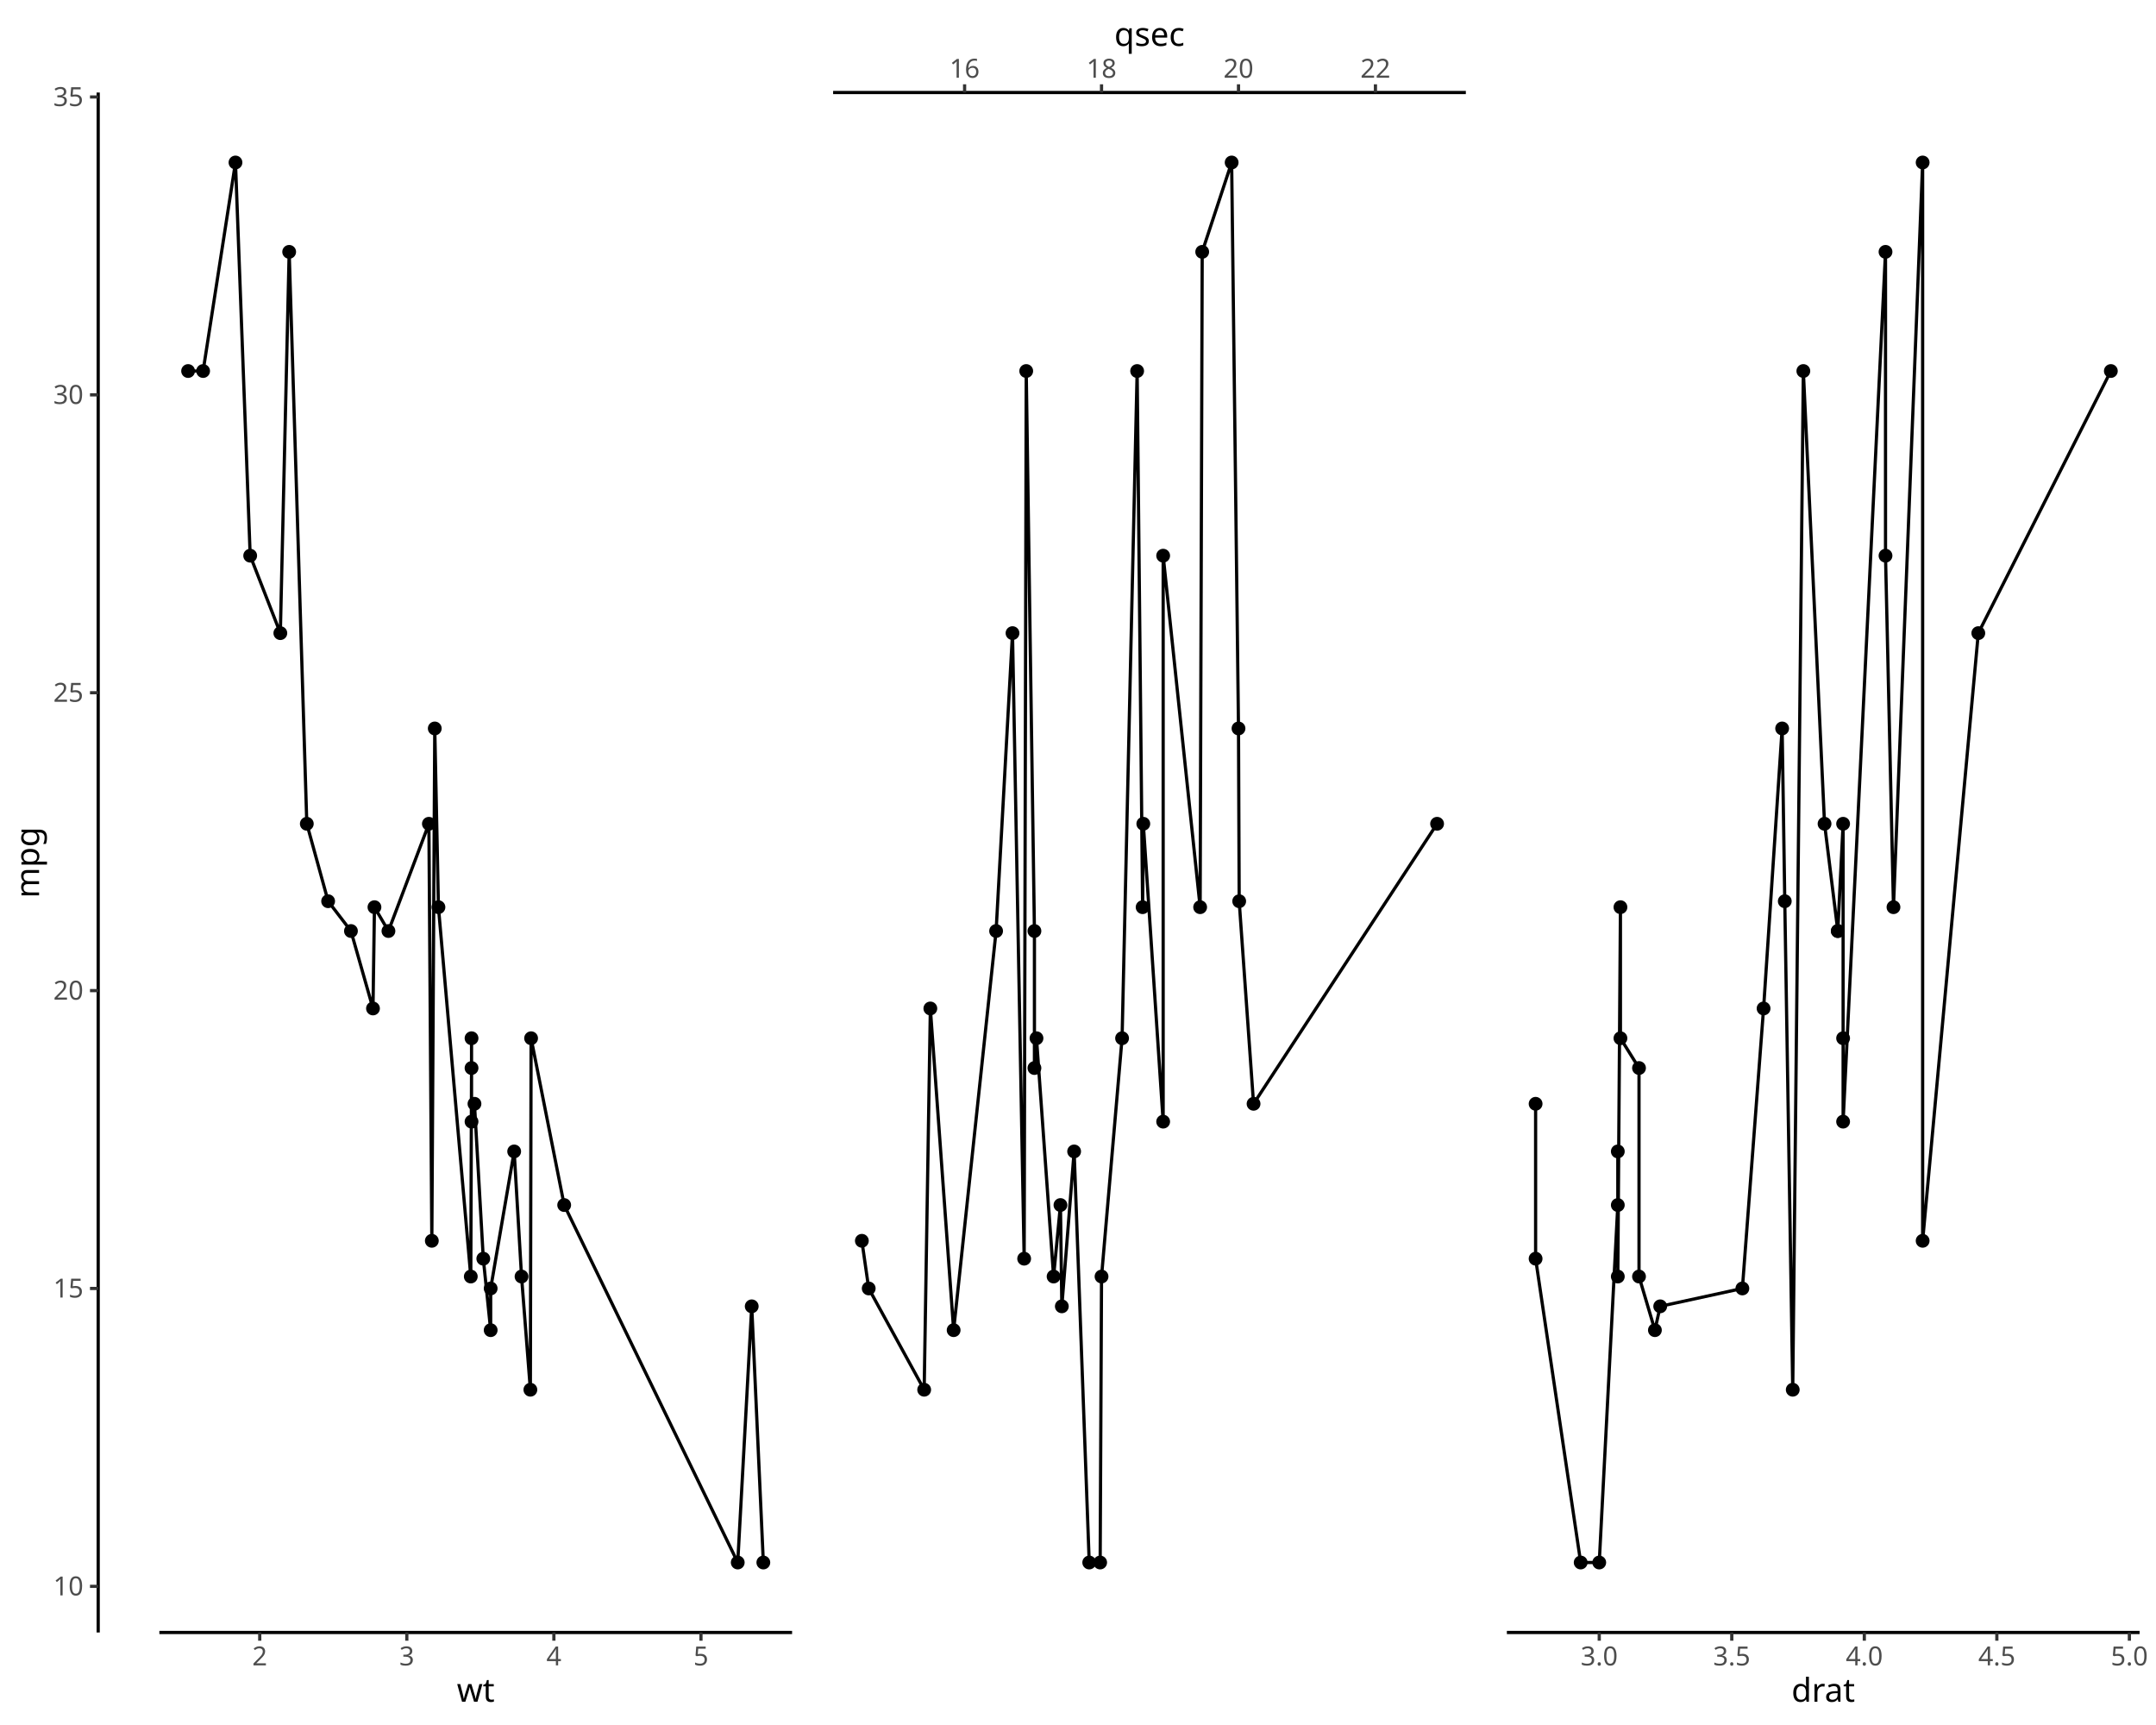
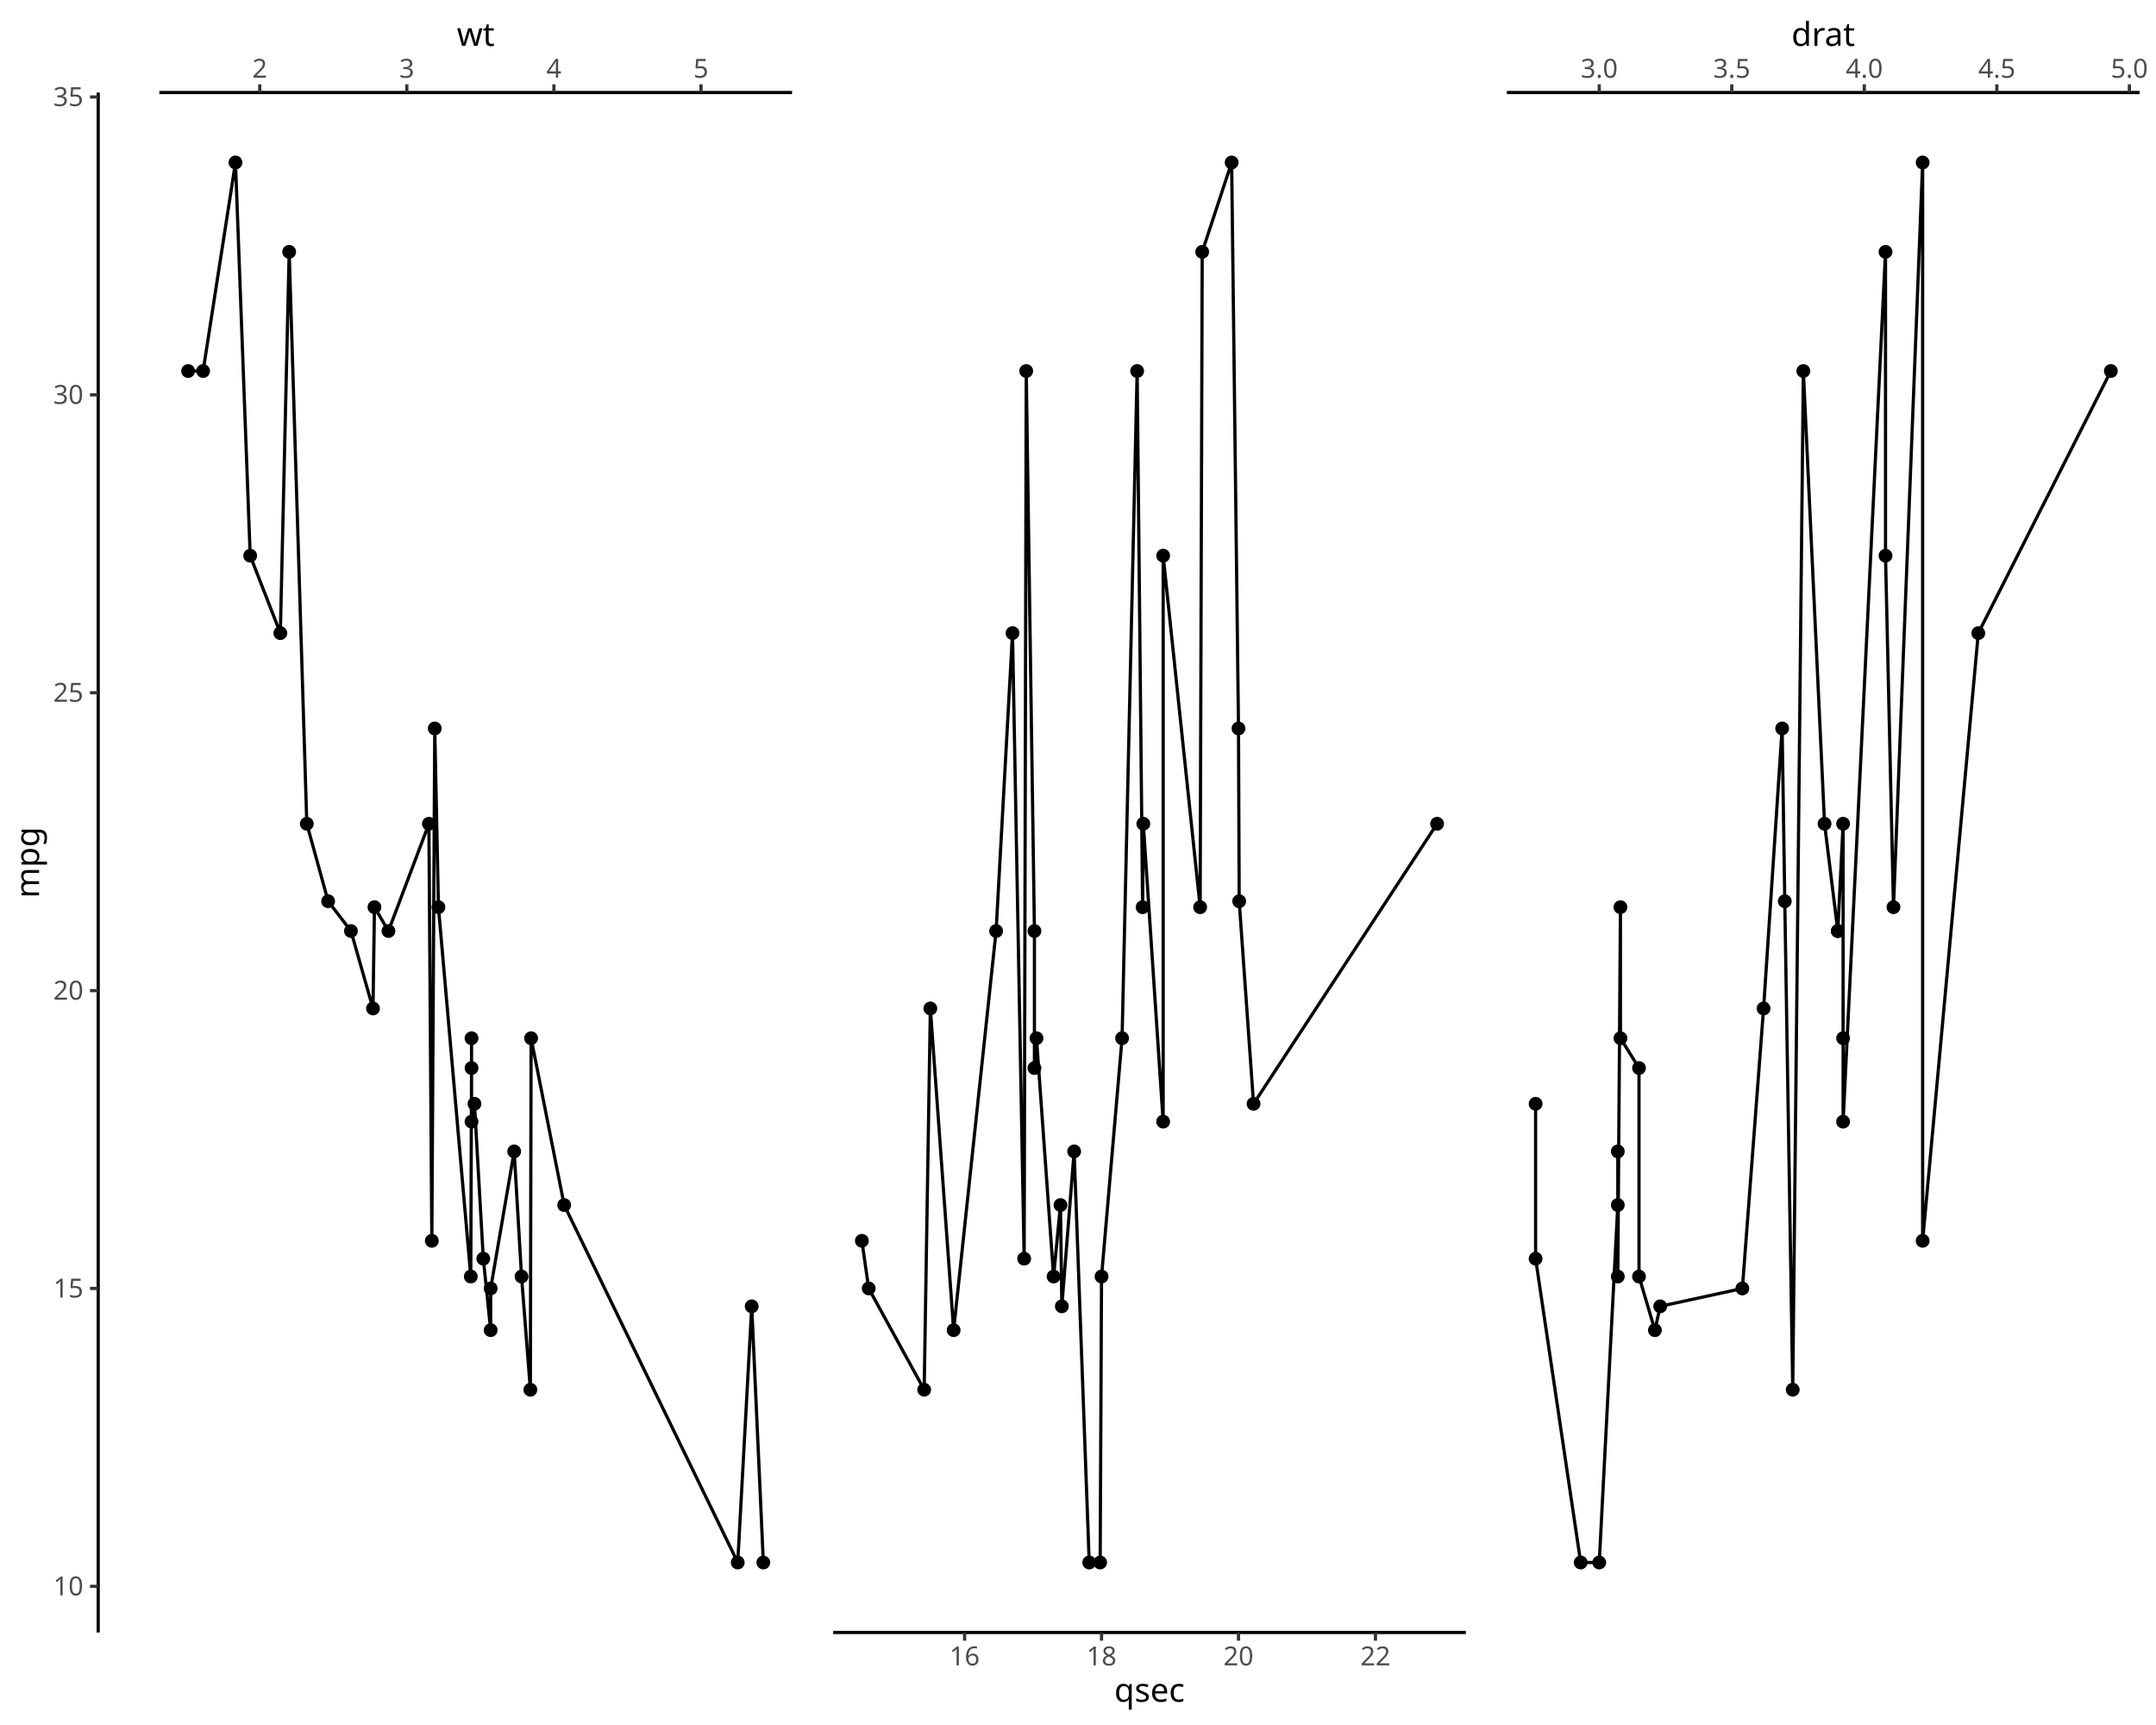
<svg xmlns="http://www.w3.org/2000/svg" class="svglite" data-engine-version="2.0" width="720.00pt" height="576.00pt" viewBox="0 0 720.00 576.00">
  <defs>
    <style type="text/css">
    .svglite line, .svglite polyline, .svglite polygon, .svglite path, .svglite rect, .svglite circle {
      fill: none;
      stroke: #000000;
      stroke-linecap: round;
      stroke-linejoin: round;
      stroke-miterlimit: 10.00;
    }
  </style>
  </defs>
  <rect width="100%" height="100%" style="stroke: none; fill: #FFFFFF;" />
  <defs>
    <clipPath id="cpMC4wMHw3MjAuMDB8MC4wMHw1NzYuMDA=">
      <rect x="0.00" y="0.00" width="720.00" height="576.00" />
    </clipPath>
  </defs>
  <g clip-path="url(#cpMC4wMHw3MjAuMDB8MC4wMHw1NzYuMDA=)">
</g>
  <defs>
    <clipPath id="cpNDk1LjAwfDcyMC4wMHwwLjAwfDU3Ni4wMA==">
      <rect x="495.00" y="0.00" width="225.00" height="576.00" />
    </clipPath>
  </defs>
  <g clip-path="url(#cpNDk1LjAwfDcyMC4wMHwwLjAwfDU3Ni4wMA==)">
</g>
  <g clip-path="url(#cpMC4wMHw3MjAuMDB8MC4wMHw1NzYuMDA=)">
</g>
  <defs>
    <clipPath id="cpNTAzLjIyfDcxNC41MnwzMC44OXw1NDUuMTE=">
      <rect x="503.22" y="30.89" width="211.30" height="514.22" />
    </clipPath>
  </defs>
  <g clip-path="url(#cpNTAzLjIyfDcxNC41MnwzMC44OXw1NDUuMTE=)">
    <polyline points="512.82,368.57 512.82,420.29 527.87,521.74 534.07,521.74 540.27,402.38 540.27,384.48 540.27,426.25 541.15,302.92 541.15,346.68 547.35,356.63 547.35,426.25 552.66,444.16 554.43,436.20 581.87,430.23 588.95,336.74 595.15,243.24 596.03,300.93 598.69,464.05 602.23,123.89 609.31,275.07 613.74,310.88 613.74,310.88 615.51,275.07 615.51,346.68 615.51,374.53 629.67,84.10 629.67,185.55 632.33,302.92 642.07,54.26 642.07,414.32 660.66,211.41 704.92,123.89 " style="stroke-width: 1.07; stroke-linecap: butt;" />
    <circle cx="613.74" cy="310.88" r="1.95" style="stroke-width: 0.71; fill: #000000;" />
    <circle cx="613.74" cy="310.88" r="1.95" style="stroke-width: 0.71; fill: #000000;" />
    <circle cx="609.31" cy="275.07" r="1.95" style="stroke-width: 0.71; fill: #000000;" />
    <circle cx="541.15" cy="302.92" r="1.95" style="stroke-width: 0.71; fill: #000000;" />
    <circle cx="547.35" cy="356.63" r="1.95" style="stroke-width: 0.71; fill: #000000;" />
    <circle cx="512.82" cy="368.57" r="1.95" style="stroke-width: 0.71; fill: #000000;" />
    <circle cx="552.66" cy="444.16" r="1.95" style="stroke-width: 0.71; fill: #000000;" />
    <circle cx="595.15" cy="243.24" r="1.95" style="stroke-width: 0.71; fill: #000000;" />
    <circle cx="615.51" cy="275.07" r="1.95" style="stroke-width: 0.71; fill: #000000;" />
    <circle cx="615.51" cy="346.68" r="1.95" style="stroke-width: 0.71; fill: #000000;" />
    <circle cx="615.51" cy="374.53" r="1.95" style="stroke-width: 0.71; fill: #000000;" />
    <circle cx="540.27" cy="402.38" r="1.95" style="stroke-width: 0.71; fill: #000000;" />
    <circle cx="540.27" cy="384.48" r="1.95" style="stroke-width: 0.71; fill: #000000;" />
    <circle cx="540.27" cy="426.25" r="1.95" style="stroke-width: 0.71; fill: #000000;" />
    <circle cx="527.87" cy="521.74" r="1.95" style="stroke-width: 0.71; fill: #000000;" />
    <circle cx="534.07" cy="521.74" r="1.95" style="stroke-width: 0.71; fill: #000000;" />
    <circle cx="554.43" cy="436.20" r="1.95" style="stroke-width: 0.71; fill: #000000;" />
    <circle cx="629.67" cy="84.10" r="1.95" style="stroke-width: 0.71; fill: #000000;" />
    <circle cx="704.92" cy="123.89" r="1.95" style="stroke-width: 0.71; fill: #000000;" />
    <circle cx="642.07" cy="54.26" r="1.95" style="stroke-width: 0.71; fill: #000000;" />
    <circle cx="596.03" cy="300.93" r="1.95" style="stroke-width: 0.71; fill: #000000;" />
    <circle cx="512.82" cy="420.29" r="1.95" style="stroke-width: 0.71; fill: #000000;" />
    <circle cx="547.35" cy="426.25" r="1.95" style="stroke-width: 0.71; fill: #000000;" />
    <circle cx="598.69" cy="464.05" r="1.95" style="stroke-width: 0.71; fill: #000000;" />
    <circle cx="541.15" cy="346.68" r="1.95" style="stroke-width: 0.71; fill: #000000;" />
    <circle cx="629.67" cy="185.55" r="1.95" style="stroke-width: 0.71; fill: #000000;" />
    <circle cx="660.66" cy="211.41" r="1.95" style="stroke-width: 0.71; fill: #000000;" />
    <circle cx="602.23" cy="123.89" r="1.95" style="stroke-width: 0.71; fill: #000000;" />
    <circle cx="642.07" cy="414.32" r="1.95" style="stroke-width: 0.71; fill: #000000;" />
    <circle cx="588.95" cy="336.74" r="1.95" style="stroke-width: 0.71; fill: #000000;" />
    <circle cx="581.87" cy="430.23" r="1.95" style="stroke-width: 0.71; fill: #000000;" />
    <circle cx="632.33" cy="302.92" r="1.95" style="stroke-width: 0.71; fill: #000000;" />
  </g>
  <g clip-path="url(#cpMC4wMHw3MjAuMDB8MC4wMHw1NzYuMDA=)">
-     <polyline points="503.22,545.11 714.52,545.11 " style="stroke-width: 1.07; stroke-linecap: butt;" />
-     <polyline points="534.07,547.85 534.07,545.11 " style="stroke-width: 1.07; stroke: #333333; stroke-linecap: butt;" />
-     <polyline points="578.33,547.85 578.33,545.11 " style="stroke-width: 1.07; stroke: #333333; stroke-linecap: butt;" />
-     <polyline points="622.59,547.85 622.59,545.11 " style="stroke-width: 1.07; stroke: #333333; stroke-linecap: butt;" />
-     <polyline points="666.85,547.85 666.85,545.11 " style="stroke-width: 1.07; stroke: #333333; stroke-linecap: butt;" />
-     <polyline points="711.11,547.85 711.11,545.11 " style="stroke-width: 1.07; stroke: #333333; stroke-linecap: butt;" />
-     <text x="534.07" y="556.10" text-anchor="middle" style="font-size: 8.80px; fill: #4D4D4D; font-family: sans;" textLength="12.23px" lengthAdjust="spacingAndGlyphs">3.0</text>
-     <text x="578.33" y="556.10" text-anchor="middle" style="font-size: 8.80px; fill: #4D4D4D; font-family: sans;" textLength="12.23px" lengthAdjust="spacingAndGlyphs">3.5</text>
-     <text x="622.59" y="556.10" text-anchor="middle" style="font-size: 8.80px; fill: #4D4D4D; font-family: sans;" textLength="12.23px" lengthAdjust="spacingAndGlyphs">4.0</text>
-     <text x="666.85" y="556.10" text-anchor="middle" style="font-size: 8.80px; fill: #4D4D4D; font-family: sans;" textLength="12.23px" lengthAdjust="spacingAndGlyphs">4.5</text>
-     <text x="711.11" y="556.10" text-anchor="middle" style="font-size: 8.80px; fill: #4D4D4D; font-family: sans;" textLength="12.23px" lengthAdjust="spacingAndGlyphs">5.0</text>
-     <text x="608.87" y="568.24" text-anchor="middle" style="font-size: 11.00px; font-family: sans;" textLength="18.96px" lengthAdjust="spacingAndGlyphs">drat</text>
+     <polyline points="503.22,30.89 714.52,30.89 " style="stroke-width: 1.07; stroke-linecap: butt;" />
+     <polyline points="534.07,28.15 534.07,30.89 " style="stroke-width: 1.07; stroke: #333333; stroke-linecap: butt;" />
+     <polyline points="578.33,28.15 578.33,30.89 " style="stroke-width: 1.07; stroke: #333333; stroke-linecap: butt;" />
+     <polyline points="622.59,28.15 622.59,30.89 " style="stroke-width: 1.07; stroke: #333333; stroke-linecap: butt;" />
+     <polyline points="666.85,28.15 666.85,30.89 " style="stroke-width: 1.07; stroke: #333333; stroke-linecap: butt;" />
+     <polyline points="711.11,28.15 711.11,30.89 " style="stroke-width: 1.07; stroke: #333333; stroke-linecap: butt;" />
+     <text x="534.07" y="25.96" text-anchor="middle" style="font-size: 8.80px; fill: #4D4D4D; font-family: sans;" textLength="12.23px" lengthAdjust="spacingAndGlyphs">3.0</text>
+     <text x="578.33" y="25.96" text-anchor="middle" style="font-size: 8.80px; fill: #4D4D4D; font-family: sans;" textLength="12.23px" lengthAdjust="spacingAndGlyphs">3.5</text>
+     <text x="622.59" y="25.96" text-anchor="middle" style="font-size: 8.80px; fill: #4D4D4D; font-family: sans;" textLength="12.23px" lengthAdjust="spacingAndGlyphs">4.0</text>
+     <text x="666.85" y="25.96" text-anchor="middle" style="font-size: 8.80px; fill: #4D4D4D; font-family: sans;" textLength="12.23px" lengthAdjust="spacingAndGlyphs">4.5</text>
+     <text x="711.11" y="25.96" text-anchor="middle" style="font-size: 8.80px; fill: #4D4D4D; font-family: sans;" textLength="12.23px" lengthAdjust="spacingAndGlyphs">5.0</text>
+     <text x="608.87" y="15.33" text-anchor="middle" style="font-size: 11.00px; font-family: sans;" textLength="18.96px" lengthAdjust="spacingAndGlyphs">drat</text>
  </g>
  <defs>
    <clipPath id="cpMjcwLjAwfDQ5NS4wMHwwLjAwfDU3Ni4wMA==">
      <rect x="270.00" y="0.00" width="225.00" height="576.00" />
    </clipPath>
  </defs>
  <g clip-path="url(#cpMjcwLjAwfDQ5NS4wMHwwLjAwfDU3Ni4wMA==)">
</g>
  <g clip-path="url(#cpMC4wMHw3MjAuMDB8MC4wMHw1NzYuMDA=)">
</g>
  <defs>
    <clipPath id="cpMjc4LjIyfDQ4OS41MnwzMC44OXw1NDUuMTE=">
      <rect x="278.22" y="30.89" width="211.30" height="514.22" />
    </clipPath>
  </defs>
  <g clip-path="url(#cpMjc4LjIyfDQ4OS41MnwzMC44OXw1NDUuMTE=)">
    <polyline points="287.82,414.32 290.11,430.23 308.63,464.05 310.69,336.74 318.47,444.16 332.65,310.88 338.13,211.41 342.02,420.29 342.71,123.89 345.45,310.88 345.45,356.63 346.14,346.68 351.85,426.25 354.14,402.38 354.60,436.20 358.71,384.48 363.75,521.74 367.40,521.74 367.86,426.25 374.72,346.68 379.75,123.89 381.58,302.92 381.81,275.07 388.44,374.53 388.44,185.55 400.79,302.92 401.48,84.10 411.31,54.26 413.60,243.24 413.83,300.93 418.63,368.57 479.92,275.07 " style="stroke-width: 1.07; stroke-linecap: butt;" />
    <circle cx="332.65" cy="310.88" r="1.95" style="stroke-width: 0.71; fill: #000000;" />
    <circle cx="345.45" cy="310.88" r="1.95" style="stroke-width: 0.71; fill: #000000;" />
    <circle cx="381.81" cy="275.07" r="1.95" style="stroke-width: 0.71; fill: #000000;" />
    <circle cx="400.79" cy="302.92" r="1.95" style="stroke-width: 0.71; fill: #000000;" />
    <circle cx="345.45" cy="356.63" r="1.95" style="stroke-width: 0.71; fill: #000000;" />
    <circle cx="418.63" cy="368.57" r="1.95" style="stroke-width: 0.71; fill: #000000;" />
    <circle cx="318.47" cy="444.16" r="1.95" style="stroke-width: 0.71; fill: #000000;" />
    <circle cx="413.60" cy="243.24" r="1.95" style="stroke-width: 0.71; fill: #000000;" />
    <circle cx="479.92" cy="275.07" r="1.95" style="stroke-width: 0.71; fill: #000000;" />
    <circle cx="374.72" cy="346.68" r="1.95" style="stroke-width: 0.71; fill: #000000;" />
    <circle cx="388.44" cy="374.53" r="1.95" style="stroke-width: 0.71; fill: #000000;" />
    <circle cx="354.14" cy="402.38" r="1.95" style="stroke-width: 0.71; fill: #000000;" />
    <circle cx="358.71" cy="384.48" r="1.95" style="stroke-width: 0.71; fill: #000000;" />
    <circle cx="367.86" cy="426.25" r="1.95" style="stroke-width: 0.71; fill: #000000;" />
    <circle cx="367.40" cy="521.74" r="1.95" style="stroke-width: 0.71; fill: #000000;" />
    <circle cx="363.75" cy="521.74" r="1.95" style="stroke-width: 0.71; fill: #000000;" />
    <circle cx="354.60" cy="436.20" r="1.95" style="stroke-width: 0.71; fill: #000000;" />
    <circle cx="401.48" cy="84.10" r="1.95" style="stroke-width: 0.71; fill: #000000;" />
    <circle cx="379.75" cy="123.89" r="1.95" style="stroke-width: 0.71; fill: #000000;" />
    <circle cx="411.31" cy="54.26" r="1.95" style="stroke-width: 0.71; fill: #000000;" />
    <circle cx="413.83" cy="300.93" r="1.95" style="stroke-width: 0.71; fill: #000000;" />
    <circle cx="342.02" cy="420.29" r="1.95" style="stroke-width: 0.71; fill: #000000;" />
    <circle cx="351.85" cy="426.25" r="1.95" style="stroke-width: 0.71; fill: #000000;" />
    <circle cx="308.63" cy="464.05" r="1.95" style="stroke-width: 0.71; fill: #000000;" />
    <circle cx="346.14" cy="346.68" r="1.95" style="stroke-width: 0.71; fill: #000000;" />
    <circle cx="388.44" cy="185.55" r="1.95" style="stroke-width: 0.71; fill: #000000;" />
    <circle cx="338.13" cy="211.41" r="1.95" style="stroke-width: 0.71; fill: #000000;" />
    <circle cx="342.71" cy="123.89" r="1.95" style="stroke-width: 0.71; fill: #000000;" />
    <circle cx="287.82" cy="414.32" r="1.95" style="stroke-width: 0.71; fill: #000000;" />
    <circle cx="310.69" cy="336.74" r="1.95" style="stroke-width: 0.71; fill: #000000;" />
    <circle cx="290.11" cy="430.23" r="1.95" style="stroke-width: 0.71; fill: #000000;" />
    <circle cx="381.58" cy="302.92" r="1.95" style="stroke-width: 0.71; fill: #000000;" />
  </g>
  <g clip-path="url(#cpMC4wMHw3MjAuMDB8MC4wMHw1NzYuMDA=)">
-     <polyline points="278.22,30.89 489.52,30.89 " style="stroke-width: 1.07; stroke-linecap: butt;" />
-     <polyline points="322.13,28.15 322.13,30.89 " style="stroke-width: 1.07; stroke: #333333; stroke-linecap: butt;" />
-     <polyline points="367.86,28.15 367.86,30.89 " style="stroke-width: 1.07; stroke: #333333; stroke-linecap: butt;" />
-     <polyline points="413.60,28.15 413.60,30.89 " style="stroke-width: 1.07; stroke: #333333; stroke-linecap: butt;" />
-     <polyline points="459.33,28.15 459.33,30.89 " style="stroke-width: 1.07; stroke: #333333; stroke-linecap: butt;" />
-     <text x="322.13" y="25.96" text-anchor="middle" style="font-size: 8.80px; fill: #4D4D4D; font-family: sans;" textLength="9.79px" lengthAdjust="spacingAndGlyphs">16</text>
-     <text x="367.86" y="25.96" text-anchor="middle" style="font-size: 8.80px; fill: #4D4D4D; font-family: sans;" textLength="9.79px" lengthAdjust="spacingAndGlyphs">18</text>
-     <text x="413.60" y="25.96" text-anchor="middle" style="font-size: 8.80px; fill: #4D4D4D; font-family: sans;" textLength="9.79px" lengthAdjust="spacingAndGlyphs">20</text>
-     <text x="459.33" y="25.96" text-anchor="middle" style="font-size: 8.80px; fill: #4D4D4D; font-family: sans;" textLength="9.79px" lengthAdjust="spacingAndGlyphs">22</text>
-     <text x="383.87" y="15.33" text-anchor="middle" style="font-size: 11.00px; font-family: sans;" textLength="23.25px" lengthAdjust="spacingAndGlyphs">qsec</text>
+     <polyline points="278.22,545.11 489.52,545.11 " style="stroke-width: 1.07; stroke-linecap: butt;" />
+     <polyline points="322.13,547.85 322.13,545.11 " style="stroke-width: 1.07; stroke: #333333; stroke-linecap: butt;" />
+     <polyline points="367.86,547.85 367.86,545.11 " style="stroke-width: 1.07; stroke: #333333; stroke-linecap: butt;" />
+     <polyline points="413.60,547.85 413.60,545.11 " style="stroke-width: 1.07; stroke: #333333; stroke-linecap: butt;" />
+     <polyline points="459.33,547.85 459.33,545.11 " style="stroke-width: 1.07; stroke: #333333; stroke-linecap: butt;" />
+     <text x="322.13" y="556.10" text-anchor="middle" style="font-size: 8.80px; fill: #4D4D4D; font-family: sans;" textLength="9.79px" lengthAdjust="spacingAndGlyphs">16</text>
+     <text x="367.86" y="556.10" text-anchor="middle" style="font-size: 8.80px; fill: #4D4D4D; font-family: sans;" textLength="9.79px" lengthAdjust="spacingAndGlyphs">18</text>
+     <text x="413.60" y="556.10" text-anchor="middle" style="font-size: 8.80px; fill: #4D4D4D; font-family: sans;" textLength="9.79px" lengthAdjust="spacingAndGlyphs">20</text>
+     <text x="459.33" y="556.10" text-anchor="middle" style="font-size: 8.80px; fill: #4D4D4D; font-family: sans;" textLength="9.79px" lengthAdjust="spacingAndGlyphs">22</text>
+     <text x="383.87" y="568.24" text-anchor="middle" style="font-size: 11.00px; font-family: sans;" textLength="23.25px" lengthAdjust="spacingAndGlyphs">qsec</text>
  </g>
  <defs>
    <clipPath id="cpNDUuMDB8MjcwLjAwfDAuMDB8NTc2LjAw">
      <rect x="45.00" y="0.00" width="225.00" height="576.00" />
    </clipPath>
  </defs>
  <g clip-path="url(#cpNDUuMDB8MjcwLjAwfDAuMDB8NTc2LjAw)">
</g>
  <g clip-path="url(#cpMC4wMHw3MjAuMDB8MC4wMHw1NzYuMDA=)">
</g>
  <defs>
    <clipPath id="cpNTMuMjJ8MjY0LjUyfDMwLjg5fDU0NS4xMQ==">
      <rect x="53.22" y="30.89" width="211.30" height="514.22" />
    </clipPath>
  </defs>
  <g clip-path="url(#cpNTMuMjJ8MjY0LjUyfDMwLjg5fDU0NS4xMQ==)">
    <polyline points="62.82,123.89 67.83,123.89 78.64,54.26 83.55,185.55 93.62,211.41 96.57,84.10 102.46,275.07 109.58,300.93 117.20,310.88 124.56,336.74 125.05,302.92 129.72,310.88 143.23,275.07 144.21,414.32 145.19,243.24 146.42,302.92 157.22,426.25 157.47,356.63 157.47,346.68 157.47,374.53 158.45,368.57 161.40,420.29 163.86,444.16 163.86,430.23 171.71,384.48 174.17,426.25 177.12,464.05 177.36,346.68 188.41,402.38 246.37,521.74 251.04,436.20 254.92,521.74 " style="stroke-width: 1.07; stroke-linecap: butt;" />
    <circle cx="117.20" cy="310.88" r="1.95" style="stroke-width: 0.71; fill: #000000;" />
    <circle cx="129.72" cy="310.88" r="1.95" style="stroke-width: 0.71; fill: #000000;" />
    <circle cx="102.46" cy="275.07" r="1.95" style="stroke-width: 0.71; fill: #000000;" />
    <circle cx="146.42" cy="302.92" r="1.95" style="stroke-width: 0.71; fill: #000000;" />
    <circle cx="157.47" cy="356.63" r="1.95" style="stroke-width: 0.71; fill: #000000;" />
    <circle cx="158.45" cy="368.57" r="1.95" style="stroke-width: 0.71; fill: #000000;" />
    <circle cx="163.86" cy="444.16" r="1.95" style="stroke-width: 0.71; fill: #000000;" />
    <circle cx="145.19" cy="243.24" r="1.95" style="stroke-width: 0.71; fill: #000000;" />
    <circle cx="143.23" cy="275.07" r="1.95" style="stroke-width: 0.71; fill: #000000;" />
    <circle cx="157.47" cy="346.68" r="1.95" style="stroke-width: 0.71; fill: #000000;" />
    <circle cx="157.47" cy="374.53" r="1.95" style="stroke-width: 0.71; fill: #000000;" />
    <circle cx="188.41" cy="402.38" r="1.95" style="stroke-width: 0.71; fill: #000000;" />
    <circle cx="171.71" cy="384.48" r="1.95" style="stroke-width: 0.71; fill: #000000;" />
    <circle cx="174.17" cy="426.25" r="1.95" style="stroke-width: 0.71; fill: #000000;" />
    <circle cx="246.37" cy="521.74" r="1.95" style="stroke-width: 0.71; fill: #000000;" />
    <circle cx="254.92" cy="521.74" r="1.95" style="stroke-width: 0.71; fill: #000000;" />
    <circle cx="251.04" cy="436.20" r="1.95" style="stroke-width: 0.71; fill: #000000;" />
    <circle cx="96.57" cy="84.10" r="1.95" style="stroke-width: 0.71; fill: #000000;" />
    <circle cx="67.83" cy="123.89" r="1.95" style="stroke-width: 0.71; fill: #000000;" />
    <circle cx="78.64" cy="54.26" r="1.95" style="stroke-width: 0.71; fill: #000000;" />
    <circle cx="109.58" cy="300.93" r="1.95" style="stroke-width: 0.71; fill: #000000;" />
    <circle cx="161.40" cy="420.29" r="1.95" style="stroke-width: 0.71; fill: #000000;" />
    <circle cx="157.22" cy="426.25" r="1.95" style="stroke-width: 0.71; fill: #000000;" />
    <circle cx="177.12" cy="464.05" r="1.95" style="stroke-width: 0.71; fill: #000000;" />
    <circle cx="177.36" cy="346.68" r="1.95" style="stroke-width: 0.71; fill: #000000;" />
    <circle cx="83.55" cy="185.55" r="1.95" style="stroke-width: 0.71; fill: #000000;" />
    <circle cx="93.62" cy="211.41" r="1.95" style="stroke-width: 0.71; fill: #000000;" />
    <circle cx="62.82" cy="123.89" r="1.95" style="stroke-width: 0.71; fill: #000000;" />
    <circle cx="144.21" cy="414.32" r="1.95" style="stroke-width: 0.71; fill: #000000;" />
    <circle cx="124.56" cy="336.74" r="1.95" style="stroke-width: 0.71; fill: #000000;" />
    <circle cx="163.86" cy="430.23" r="1.95" style="stroke-width: 0.71; fill: #000000;" />
    <circle cx="125.05" cy="302.92" r="1.95" style="stroke-width: 0.71; fill: #000000;" />
  </g>
  <g clip-path="url(#cpMC4wMHw3MjAuMDB8MC4wMHw1NzYuMDA=)">
-     <polyline points="53.22,545.11 264.52,545.11 " style="stroke-width: 1.07; stroke-linecap: butt;" />
-     <polyline points="86.74,547.85 86.74,545.11 " style="stroke-width: 1.07; stroke: #333333; stroke-linecap: butt;" />
-     <polyline points="135.86,547.85 135.86,545.11 " style="stroke-width: 1.07; stroke: #333333; stroke-linecap: butt;" />
-     <polyline points="184.97,547.85 184.97,545.11 " style="stroke-width: 1.07; stroke: #333333; stroke-linecap: butt;" />
-     <polyline points="234.09,547.85 234.09,545.11 " style="stroke-width: 1.07; stroke: #333333; stroke-linecap: butt;" />
-     <text x="86.74" y="556.10" text-anchor="middle" style="font-size: 8.80px; fill: #4D4D4D; font-family: sans;" textLength="4.89px" lengthAdjust="spacingAndGlyphs">2</text>
-     <text x="135.86" y="556.10" text-anchor="middle" style="font-size: 8.80px; fill: #4D4D4D; font-family: sans;" textLength="4.89px" lengthAdjust="spacingAndGlyphs">3</text>
-     <text x="184.97" y="556.10" text-anchor="middle" style="font-size: 8.80px; fill: #4D4D4D; font-family: sans;" textLength="4.89px" lengthAdjust="spacingAndGlyphs">4</text>
-     <text x="234.09" y="556.10" text-anchor="middle" style="font-size: 8.80px; fill: #4D4D4D; font-family: sans;" textLength="4.89px" lengthAdjust="spacingAndGlyphs">5</text>
-     <text x="158.87" y="568.24" text-anchor="middle" style="font-size: 11.00px; font-family: sans;" textLength="11.00px" lengthAdjust="spacingAndGlyphs">wt</text>
+     <polyline points="53.22,30.89 264.52,30.89 " style="stroke-width: 1.07; stroke-linecap: butt;" />
+     <polyline points="86.74,28.15 86.74,30.89 " style="stroke-width: 1.07; stroke: #333333; stroke-linecap: butt;" />
+     <polyline points="135.86,28.15 135.86,30.89 " style="stroke-width: 1.07; stroke: #333333; stroke-linecap: butt;" />
+     <polyline points="184.97,28.15 184.97,30.89 " style="stroke-width: 1.07; stroke: #333333; stroke-linecap: butt;" />
+     <polyline points="234.09,28.15 234.09,30.89 " style="stroke-width: 1.07; stroke: #333333; stroke-linecap: butt;" />
+     <text x="86.74" y="25.96" text-anchor="middle" style="font-size: 8.80px; fill: #4D4D4D; font-family: sans;" textLength="4.89px" lengthAdjust="spacingAndGlyphs">2</text>
+     <text x="135.86" y="25.96" text-anchor="middle" style="font-size: 8.80px; fill: #4D4D4D; font-family: sans;" textLength="4.89px" lengthAdjust="spacingAndGlyphs">3</text>
+     <text x="184.97" y="25.96" text-anchor="middle" style="font-size: 8.80px; fill: #4D4D4D; font-family: sans;" textLength="4.89px" lengthAdjust="spacingAndGlyphs">4</text>
+     <text x="234.09" y="25.96" text-anchor="middle" style="font-size: 8.80px; fill: #4D4D4D; font-family: sans;" textLength="4.89px" lengthAdjust="spacingAndGlyphs">5</text>
+     <text x="158.87" y="15.33" text-anchor="middle" style="font-size: 11.00px; font-family: sans;" textLength="11.00px" lengthAdjust="spacingAndGlyphs">wt</text>
    <polyline points="32.79,545.11 32.79,30.89 " style="stroke-width: 1.07; stroke-linecap: butt;" />
    <text x="27.86" y="532.72" text-anchor="end" style="font-size: 8.80px; fill: #4D4D4D; font-family: sans;" textLength="9.79px" lengthAdjust="spacingAndGlyphs">10</text>
    <text x="27.86" y="433.26" text-anchor="end" style="font-size: 8.80px; fill: #4D4D4D; font-family: sans;" textLength="9.79px" lengthAdjust="spacingAndGlyphs">15</text>
    <text x="27.86" y="333.80" text-anchor="end" style="font-size: 8.80px; fill: #4D4D4D; font-family: sans;" textLength="9.79px" lengthAdjust="spacingAndGlyphs">20</text>
    <text x="27.86" y="234.33" text-anchor="end" style="font-size: 8.80px; fill: #4D4D4D; font-family: sans;" textLength="9.79px" lengthAdjust="spacingAndGlyphs">25</text>
    <text x="27.86" y="134.87" text-anchor="end" style="font-size: 8.80px; fill: #4D4D4D; font-family: sans;" textLength="9.79px" lengthAdjust="spacingAndGlyphs">30</text>
    <text x="27.86" y="35.41" text-anchor="end" style="font-size: 8.80px; fill: #4D4D4D; font-family: sans;" textLength="9.79px" lengthAdjust="spacingAndGlyphs">35</text>
    <polyline points="30.05,529.70 32.79,529.70 " style="stroke-width: 1.07; stroke: #333333; stroke-linecap: butt;" />
    <polyline points="30.05,430.23 32.79,430.23 " style="stroke-width: 1.07; stroke: #333333; stroke-linecap: butt;" />
    <polyline points="30.05,330.77 32.79,330.77 " style="stroke-width: 1.07; stroke: #333333; stroke-linecap: butt;" />
    <polyline points="30.05,231.31 32.79,231.31 " style="stroke-width: 1.07; stroke: #333333; stroke-linecap: butt;" />
    <polyline points="30.05,131.84 32.79,131.84 " style="stroke-width: 1.07; stroke: #333333; stroke-linecap: butt;" />
    <polyline points="30.05,32.38 32.79,32.38 " style="stroke-width: 1.07; stroke: #333333; stroke-linecap: butt;" />
    <text transform="translate(13.05,288.00) rotate(-90)" text-anchor="middle" style="font-size: 11.00px; font-family: sans;" textLength="21.40px" lengthAdjust="spacingAndGlyphs">mpg</text>
  </g>
</svg>
